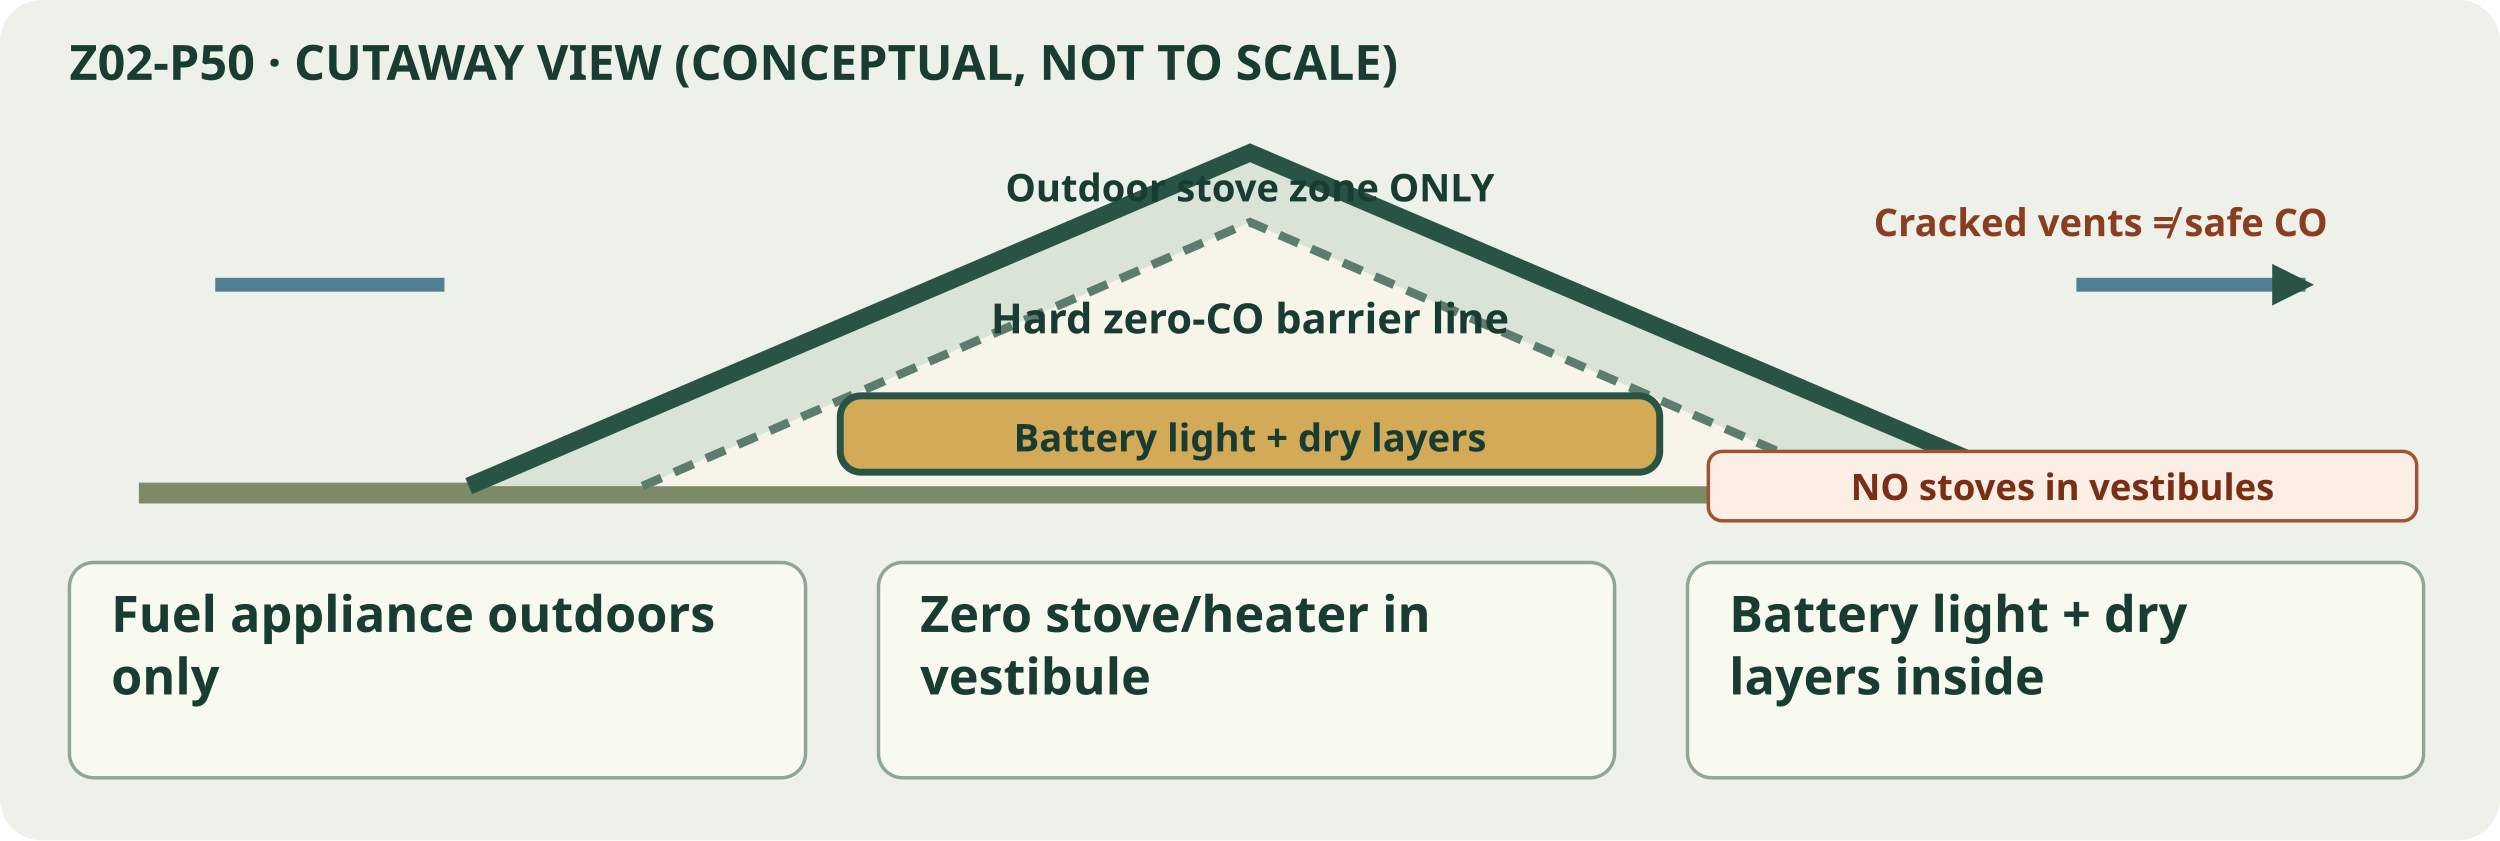
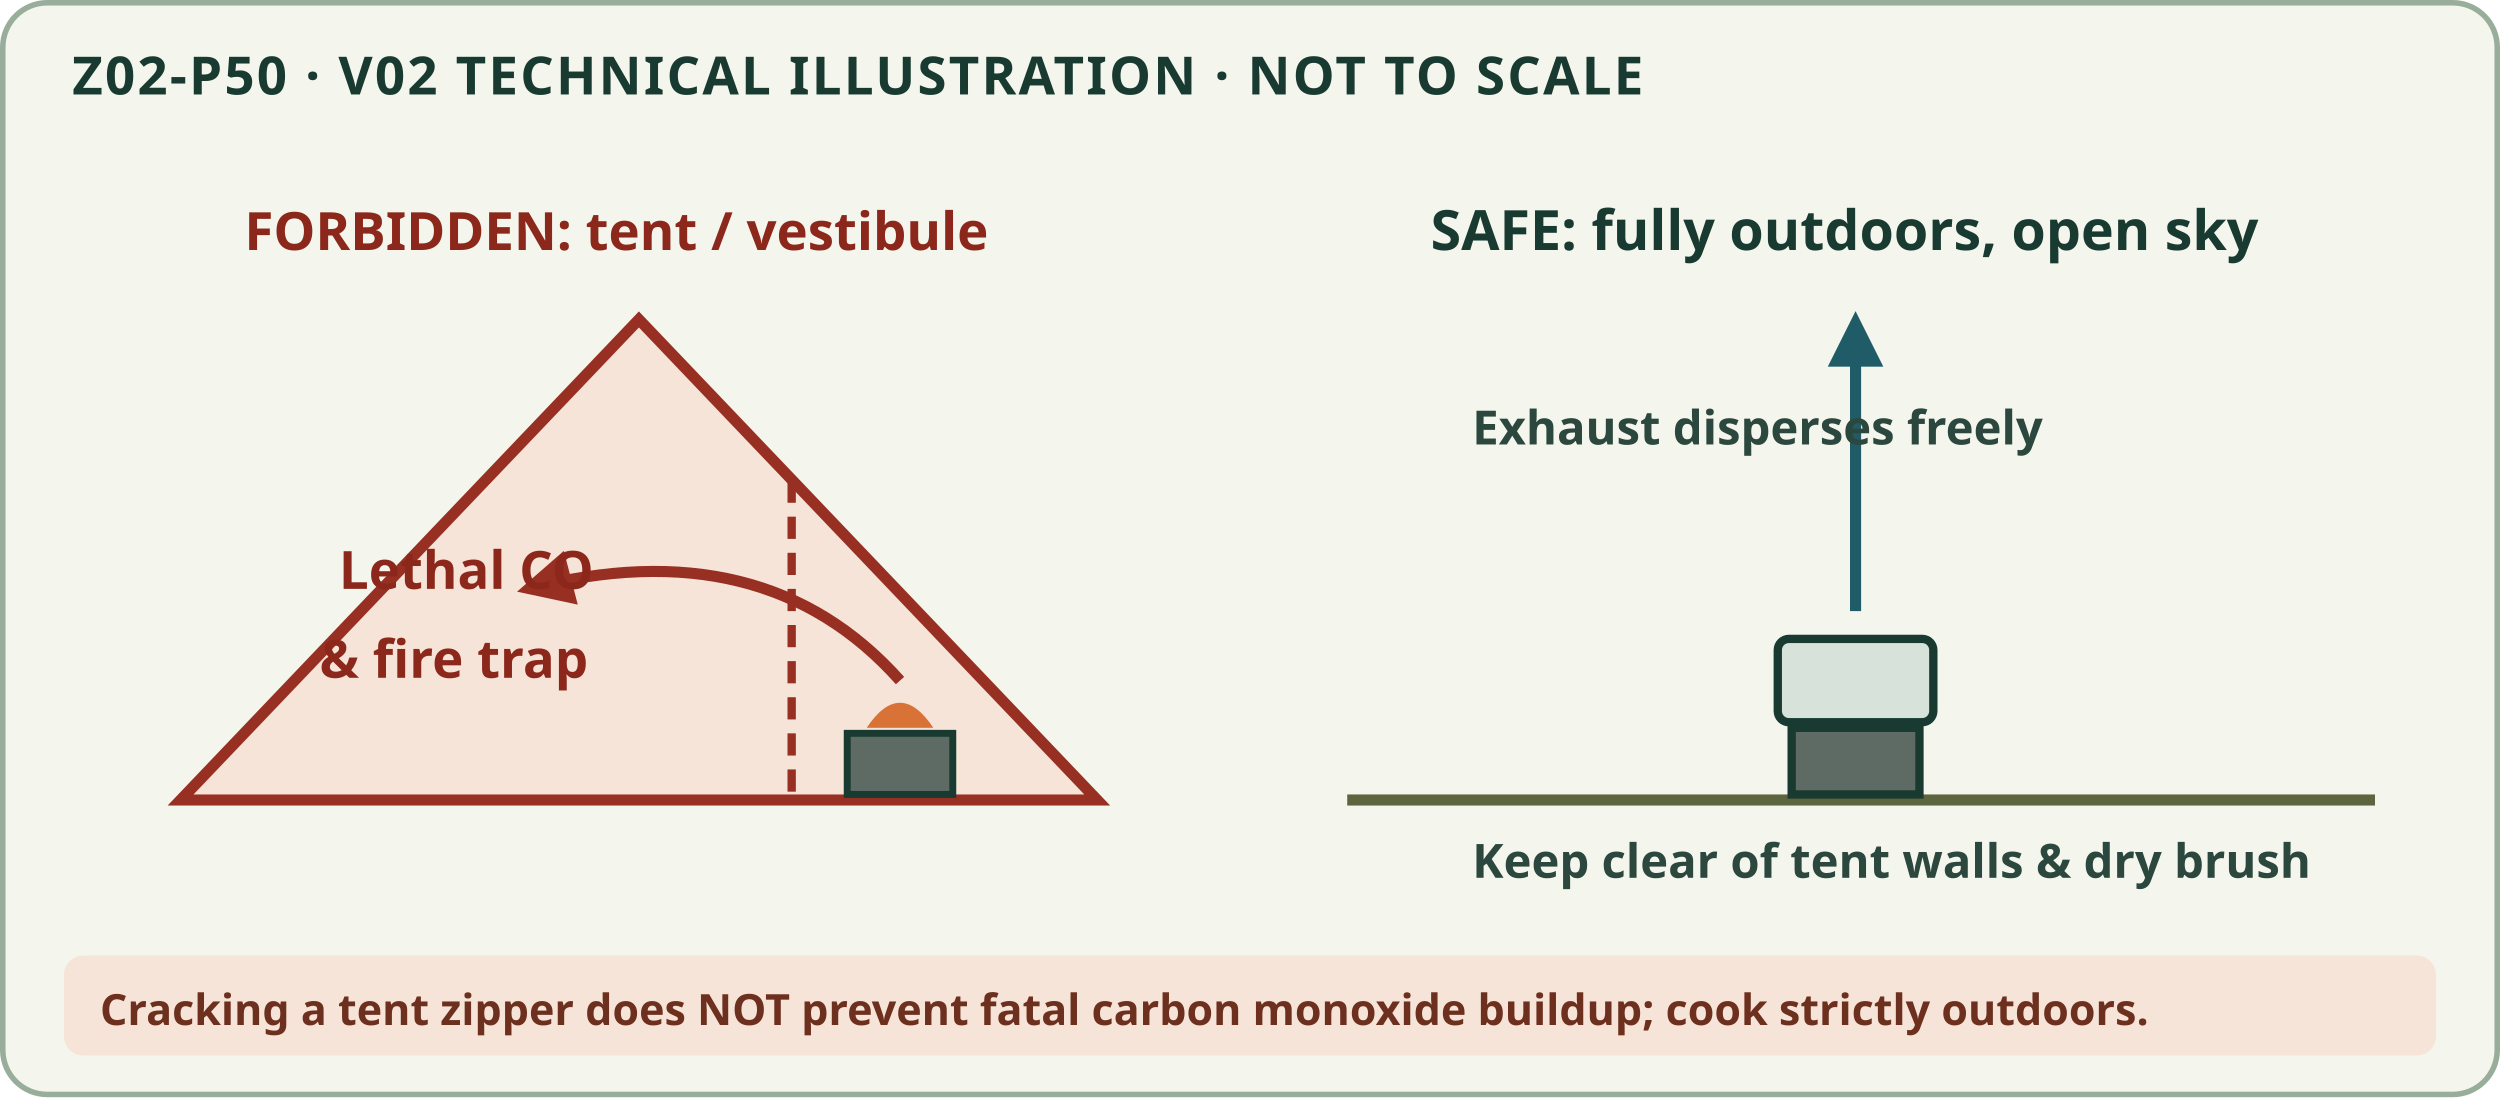
- <svg xmlns="http://www.w3.org/2000/svg" viewBox="0 0 720 242" role="img" aria-labelledby="title desc">
+ <svg xmlns="http://www.w3.org/2000/svg" class="v02-svg" viewBox="0 0 900 395" role="img" aria-labelledby="title desc">
  <defs>
-     <marker id="arrow" viewBox="0 0 10 10" markerWidth="3" markerHeight="3" refX="8" refY="5" orient="auto">
-       <path d="M0 0L10 5 0 10Z" fill="#285345" />
+     <marker id="arr" viewBox="0 0 10 10" refX="8" refY="5" markerWidth="5" markerHeight="5" orient="auto">
+       <path d="M0 0L10 5L0 10Z" fill="#205b68" />
+     </marker>
+     <marker id="arr-r" viewBox="0 0 10 10" refX="8" refY="5" markerWidth="5" markerHeight="5" orient="auto">
+       <path d="M0 0L10 5L0 10Z" fill="#972f22" />
+     </marker>
+     <marker id="arr-g" viewBox="0 0 10 10" refX="8" refY="5" markerWidth="5" markerHeight="5" orient="auto">
+       <path d="M0 0L10 5L0 10Z" fill="#183a30" />
    </marker>
  </defs>
-   <rect width="720" height="242" rx="12" fill="#edf1e9" />
-   <g font-family="system-ui,sans-serif" font-size="14.5" font-weight="650" fill="#183c31">
-     <text x="20" y="23" font-size="14" font-weight="700" fill="#183c31" text-anchor="start">Z02-P50 · CUTAWAY VIEW (CONCEPTUAL, NOT TO SCALE)</text>
-     <g id="cutaway-artwork">
-       <path d="M40 142h640" stroke="#7d8a68" stroke-width="6" />
-       <path d="M135 140L360 44l225 96" fill="#d9e4d7" stroke="#285345" stroke-width="5" />
-       <path d="M185 140L360 64l175 76" fill="#f7f4ea" stroke="#5c7c6d" stroke-width="2.5" stroke-dasharray="6 4" />
-       <rect x="242" y="114" width="236" height="22" rx="6" fill="#d3ab58" stroke="#285345" stroke-width="2" />
-       <path d="M62 82h66m470 0h66" stroke="#507f92" stroke-width="4" marker-end="url(#arrow)" />
-       <text x="360" y="58" font-size="11" font-weight="650" fill="#183c31" text-anchor="middle">Outdoor stove zone ONLY</text>
-       <text x="360" y="96" font-size="12" font-weight="650" fill="#183c31" text-anchor="middle">Hard zero-CO barrier line</text>
-       <text x="360" y="130" font-size="11" font-weight="650" fill="#183c31" text-anchor="middle">Battery light + dry layers</text>
-       <text x="605" y="68" font-size="11" font-weight="650" fill="#8b3e1f" text-anchor="middle">Cracked vents ≠ safe CO</text>
-       <rect x="492" y="130" width="204" height="20" rx="4" fill="#faeee5" stroke="#a05332" />
-       <text x="594" y="144" font-size="10.5" font-weight="650" fill="#7a2f15" text-anchor="middle">NO stoves in vestibules</text>
-     </g>
-     <g id="stage-panels">
-       <rect x="20" y="162" width="212" height="62" rx="7" fill="#f9faef" stroke="#90a595" />
-       <text x="32" y="182" font-size="14.5" font-weight="650" fill="#183c31" text-anchor="start">Fuel appliance outdoors</text>
-       <text x="32" y="200" font-size="14.5" font-weight="650" fill="#183c31" text-anchor="start">only</text>
-       <rect x="253" y="162" width="212" height="62" rx="7" fill="#f9faef" stroke="#90a595" />
-       <text x="265" y="182" font-size="14.5" font-weight="650" fill="#183c31" text-anchor="start">Zero stove/heater in</text>
-       <text x="265" y="200" font-size="14.5" font-weight="650" fill="#183c31" text-anchor="start">vestibule</text>
-       <rect x="486" y="162" width="212" height="62" rx="7" fill="#f9faef" stroke="#90a595" />
-       <text x="498" y="182" font-size="14.5" font-weight="650" fill="#183c31" text-anchor="start">Battery light + dry</text>
-       <text x="498" y="200" font-size="14.5" font-weight="650" fill="#183c31" text-anchor="start">layers inside</text>
-     </g>
+   <style>.v02-svg text{font-family:system-ui,sans-serif;font-size:20px;font-weight:650;fill:#183a30}.v02-svg .sm{font-size:17px;font-weight:600;fill:#2b473e}.v02-svg .warn{font-size:19px;font-weight:700;fill:#8c281b}.v02-svg .heading{font-size:19px;letter-spacing:0.8px;font-weight:750;fill:#183a30}.v02-svg .guard{font-size:15.5px;font-weight:650;fill:#6d301f}.v02-svg .leader{fill:none;stroke:#365c50;stroke-width:2.5}.v02-svg .flow{fill:none;stroke:#205b68;stroke-width:4;marker-end:url(#arr)}.v02-svg .rflow{fill:none;stroke:#972f22;stroke-width:4;marker-end:url(#arr-r)}.v02-svg .gflow{fill:none;stroke:#183a30;stroke-width:3.5;marker-end:url(#arr-g)}.v02-svg .dash{fill:none;stroke:#365c50;stroke-width:2.5;stroke-dasharray:10 7}</style>
+   <rect x="1" y="1" width="898" height="393" rx="16" fill="#f4f6ed" stroke="#99ad9b" stroke-width="2" />
+   <text class="heading" x="26" y="34">Z02-P50 · V02 TECHNICAL ILLUSTRATION · NOT TO SCALE</text>
+   <g id="v02-artwork">
+     <polygon points="65,288 230,115 395,288" fill="#f7e4d8" stroke="#972f22" stroke-width="4" />
+     <line x1="285" y1="173" x2="285" y2="288" stroke="#972f22" stroke-width="3" stroke-dasharray="8 5" />
+     <rect x="305" y="264" width="38" height="22" fill="#5e6b65" stroke="#183a30" stroke-width="2.5" />
+     <path d="M312 262q12-18 24 0" fill="#d97236" />
+     <path class="rflow" d="M324 245Q275 190 190 212" />
+     <text class="warn" x="88" y="90">FORBIDDEN: tent / vestibule</text>
+     <text class="warn" x="122" y="212">Lethal CO</text>
+     <text class="warn" x="115" y="244">&amp; fire trap</text>
+     <line x1="485" y1="288" x2="855" y2="288" stroke="#5d653e" stroke-width="4" />
+     <rect x="645" y="262" width="46" height="24" fill="#5e6b65" stroke="#183a30" stroke-width="3" />
+     <rect x="640" y="230" width="56" height="30" rx="4" fill="#d7e2da" stroke="#183a30" stroke-width="3" />
+     <path class="flow" d="M668 220V116" />
+     <text x="515" y="90">SAFE: fully outdoors, open sky</text>
+     <text class="sm" x="530" y="160">Exhaust disperses freely</text>
+     <text class="sm" x="530" y="316">Keep clear of tent walls &amp; dry brush</text>
  </g>
+   <rect x="23" y="344" width="854" height="36" rx="7" fill="#f7e4d8" />
+   <text class="guard" x="36" y="369">Cracking a tent zipper does NOT prevent fatal carbon monoxide buildup; cook strictly outdoors.</text>
</svg>
